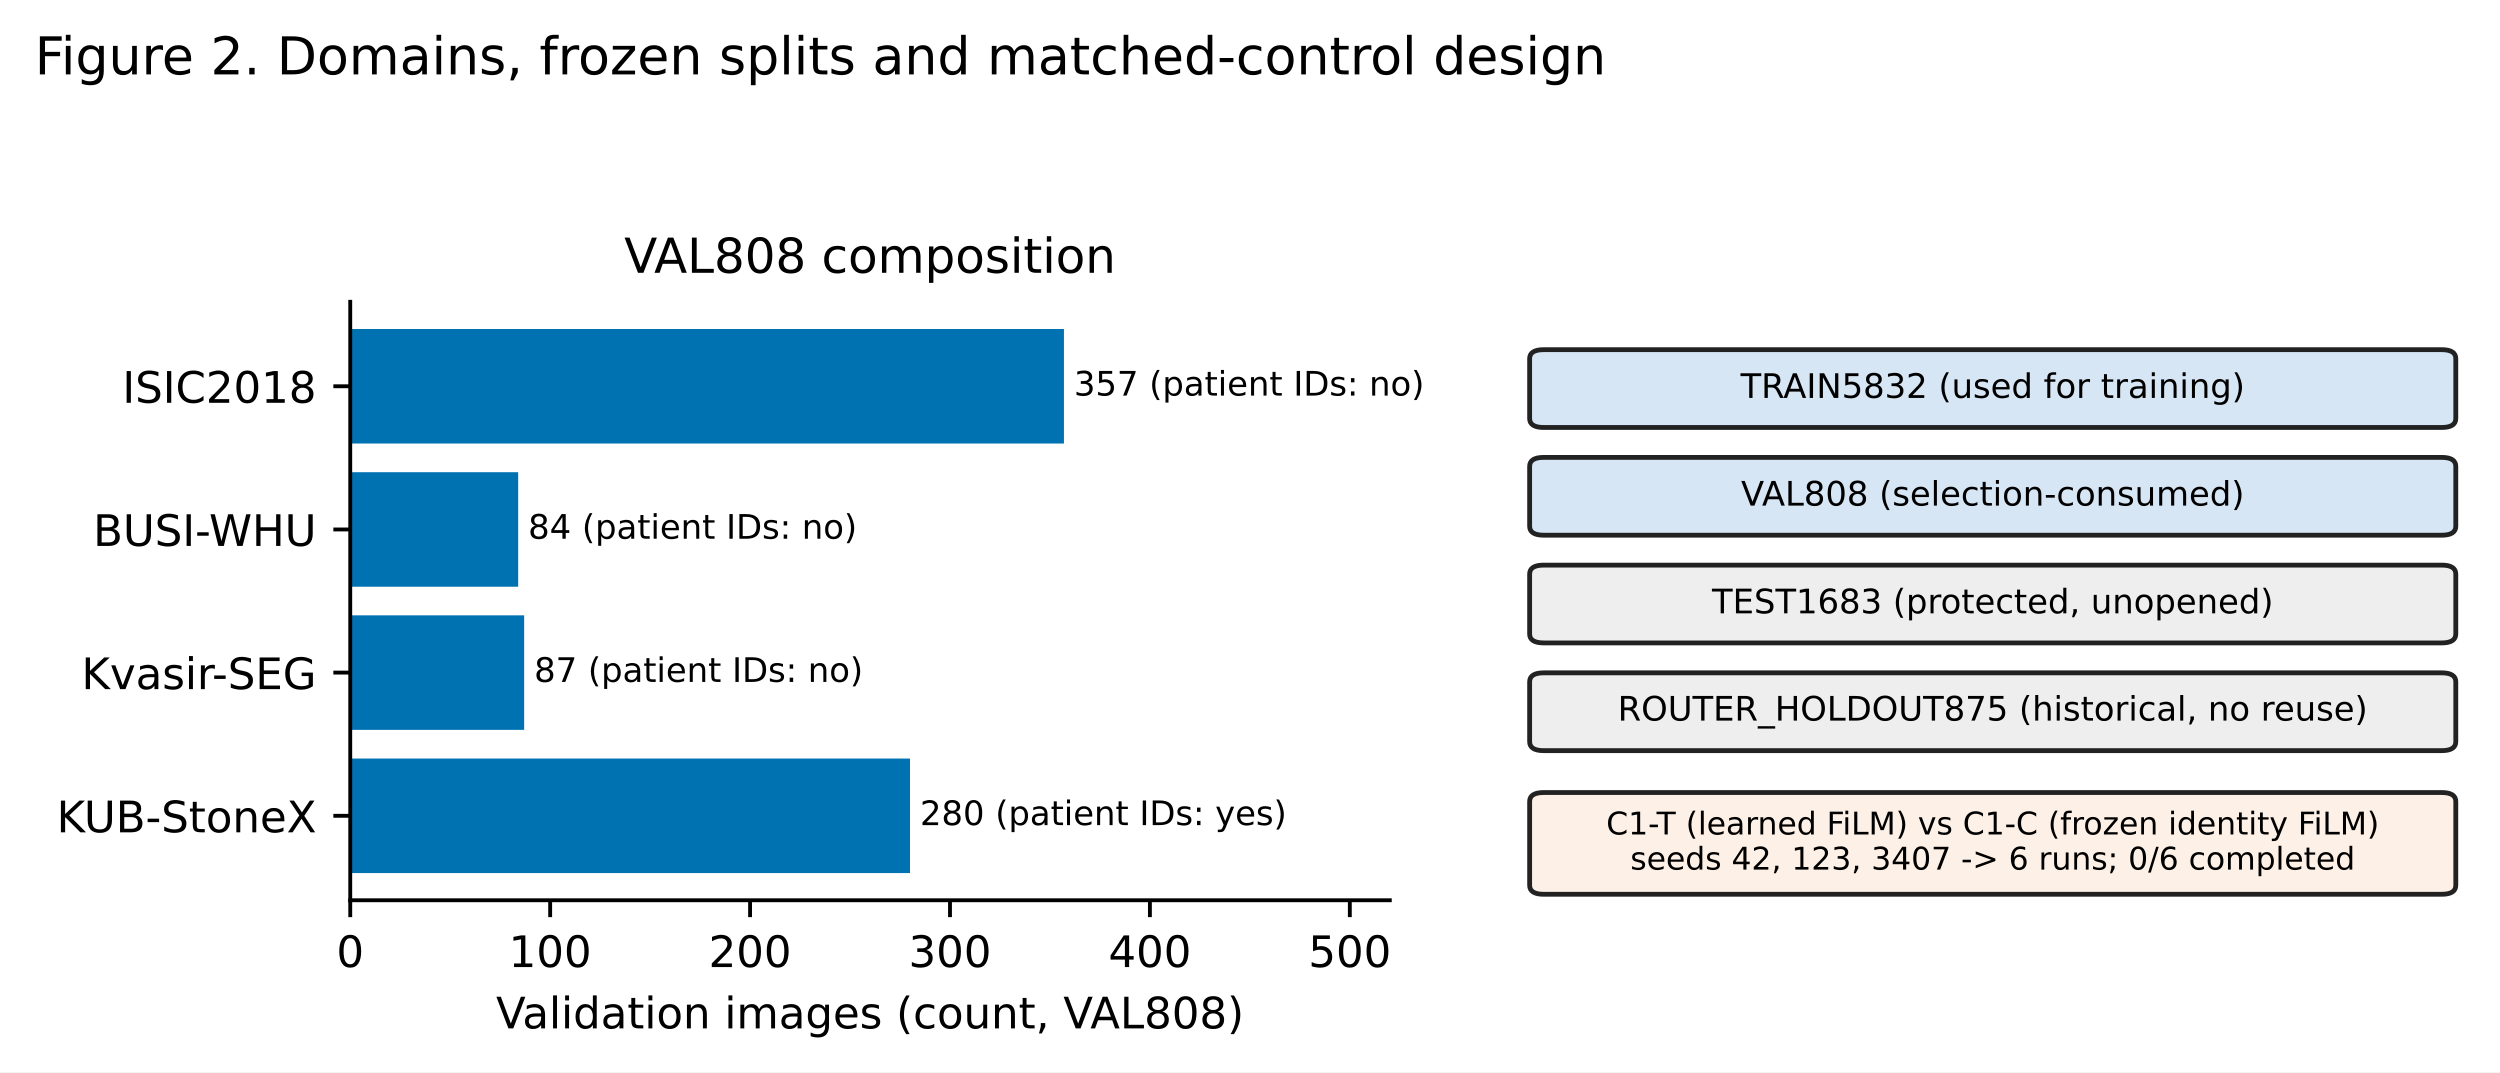
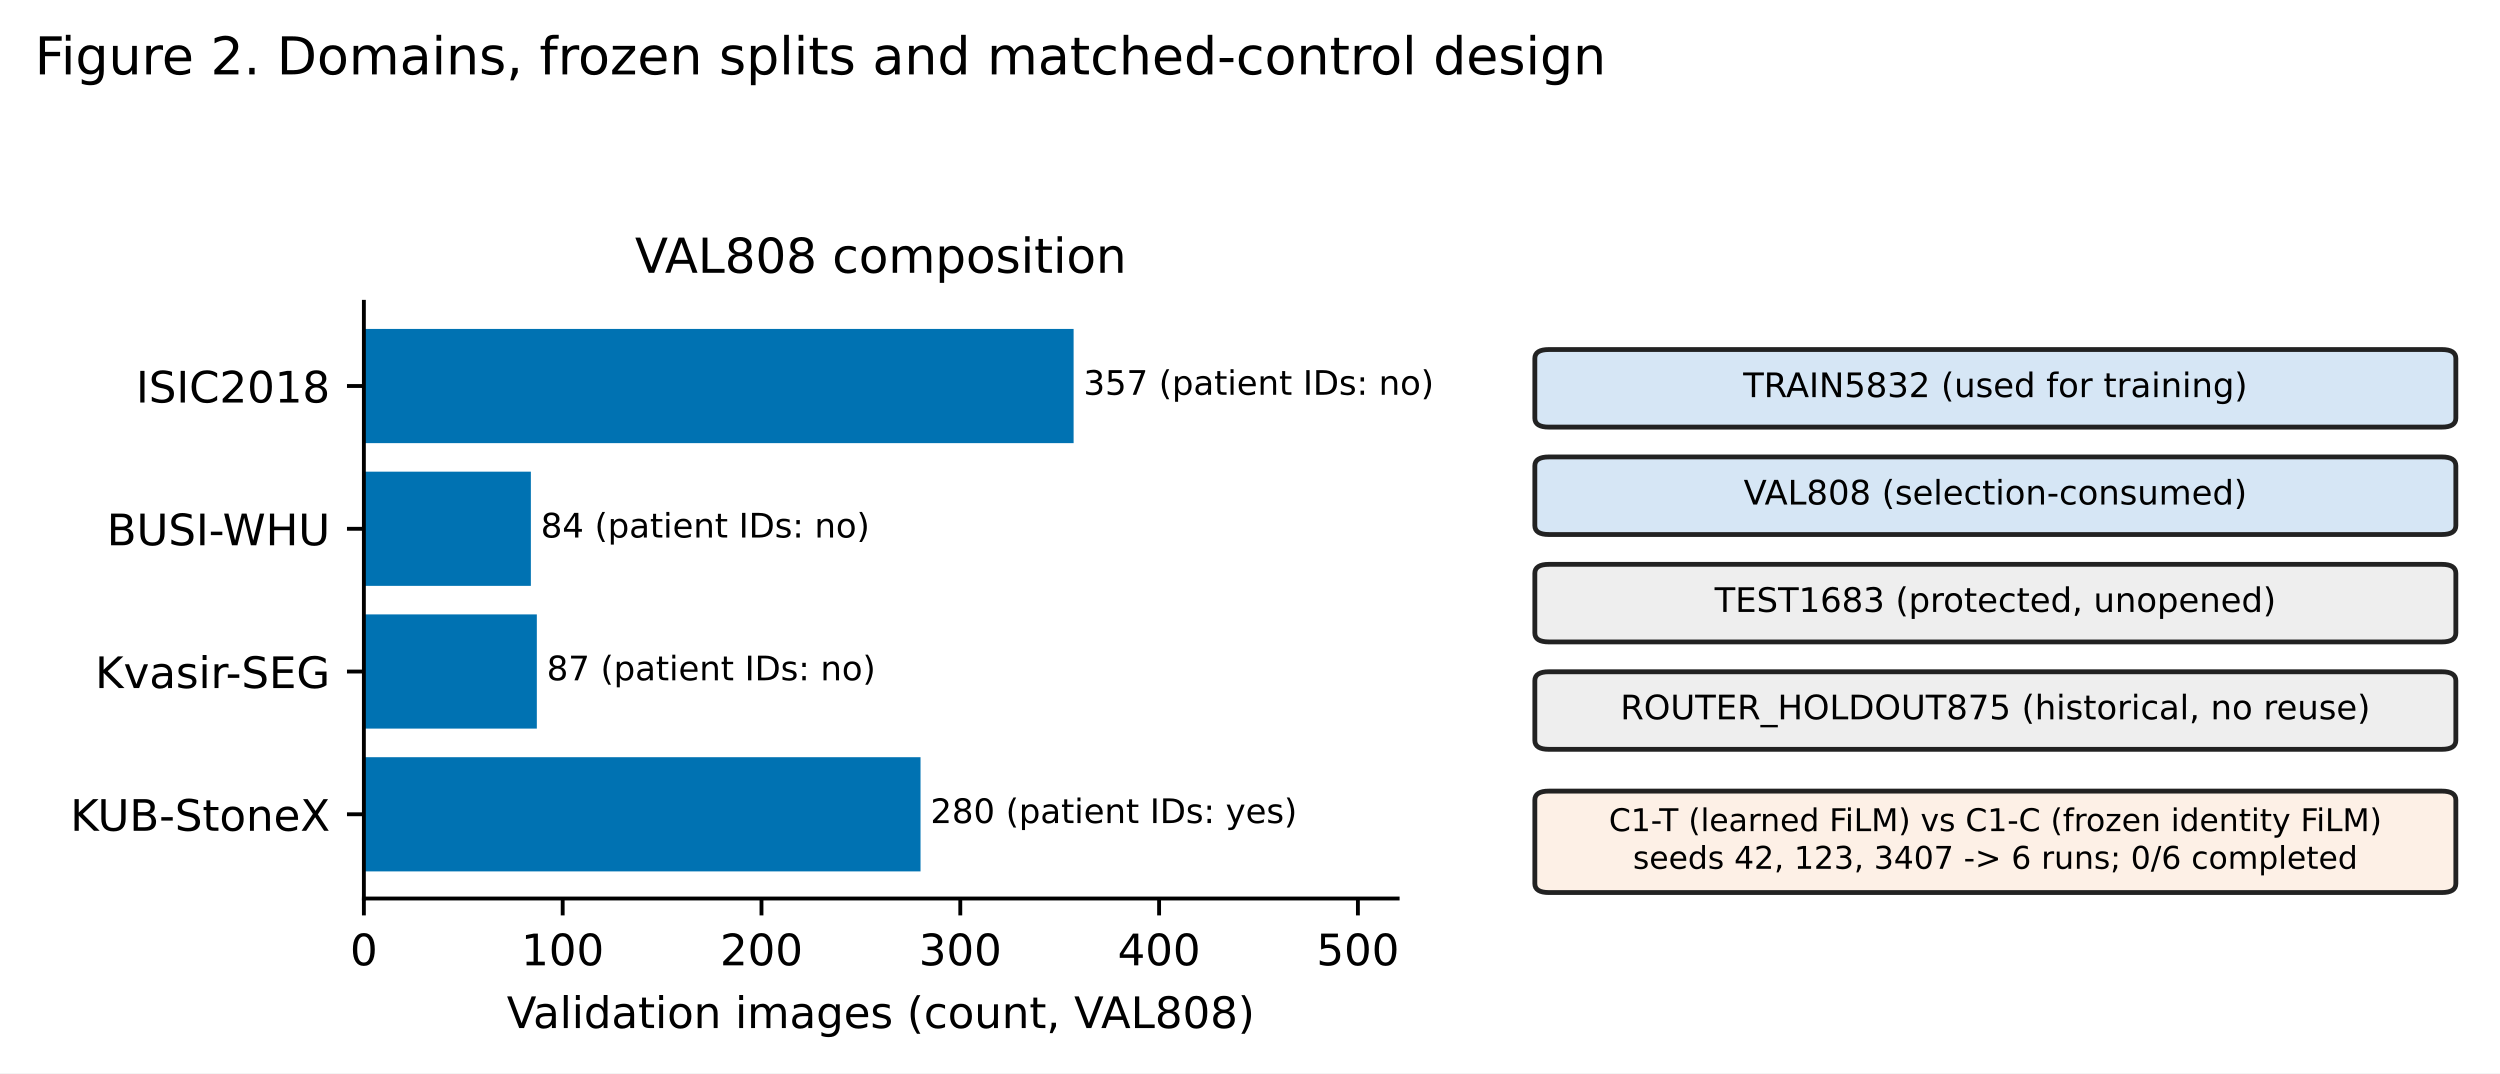
- <svg xmlns="http://www.w3.org/2000/svg" xmlns:xlink="http://www.w3.org/1999/xlink" width="517.896pt" height="222.117pt" viewBox="0 0 517.896 222.117" version="1.1">
+ <svg xmlns="http://www.w3.org/2000/svg" xmlns:xlink="http://www.w3.org/1999/xlink" width="517.896pt" height="222.335pt" viewBox="0 0 517.896 222.335" version="1.1">
  <defs>
    <style type="text/css">*{stroke-linejoin: round; stroke-linecap: butt}</style>
  </defs>
  <g id="figure_1">
    <g id="patch_1">
-       <path d="M 0 222.117 L 517.896 222.117 L 517.896 0 L 0 0 z " style="fill: #ffffff" />
+       <path d="M 0 222.335 L 517.896 222.335 L 517.896 -0 L 0 -0 z " style="fill: #ffffff" />
    </g>
    <g id="axes_1">
      <g id="patch_2">
-         <path d="M 72.556 186.496 L 287.91 186.496 L 287.91 62.52 L 72.556 62.52 z " style="fill: #ffffff" />
+         <path d="M 75.38 186.134 L 289.537 186.134 L 289.537 62.52 L 75.38 62.52 z " style="fill: #ffffff" />
      </g>
      <g id="patch_3">
-         <path d="M 72.556 180.861 L 188.516 180.861 L 188.516 157.133 L 72.556 157.133 z " clip-path="url(#p5a2915d33a)" style="fill: #0072b2" />
+         <path d="M 75.38 180.515 L 190.695 180.515 L 190.695 156.857 L 75.38 156.857 z " clip-path="url(#p3c0b76b995)" style="fill: #0072b2" />
      </g>
      <g id="patch_4">
-         <path d="M 72.556 151.201 L 108.586 151.201 L 108.586 127.474 L 72.556 127.474 z " clip-path="url(#p5a2915d33a)" style="fill: #0072b2" />
+         <path d="M 75.38 150.942 L 111.21 150.942 L 111.21 127.284 L 75.38 127.284 z " clip-path="url(#p3c0b76b995)" style="fill: #0072b2" />
      </g>
      <g id="patch_5">
-         <path d="M 72.556 121.542 L 107.344 121.542 L 107.344 97.815 L 72.556 97.815 z " clip-path="url(#p5a2915d33a)" style="fill: #0072b2" />
+         <path d="M 75.38 121.37 L 109.974 121.37 L 109.974 97.712 L 75.38 97.712 z " clip-path="url(#p3c0b76b995)" style="fill: #0072b2" />
      </g>
      <g id="patch_6">
-         <path d="M 72.556 91.883 L 220.405 91.883 L 220.405 68.155 L 72.556 68.155 z " clip-path="url(#p5a2915d33a)" style="fill: #0072b2" />
+         <path d="M 75.38 91.797 L 222.407 91.797 L 222.407 68.139 L 75.38 68.139 z " clip-path="url(#p3c0b76b995)" style="fill: #0072b2" />
      </g>
      <g id="matplotlib.axis_1">
        <g id="xtick_1">
          <g id="line2d_1">
            <defs>
              <path id="m636daeb919" d="M 0 0 L 0 3.5 " style="stroke: #000000; stroke-width: 0.8" />
            </defs>
            <g>
-               <use xlink:href="#m636daeb919" x="72.556" y="186.496" style="stroke: #000000; stroke-width: 0.8" />
+               <use xlink:href="#m636daeb919" x="75.38" y="186.134" style="stroke: #000000; stroke-width: 0.8" />
            </g>
          </g>
          <g id="text_1">
-             <text style="font-size: 9px; font-family: 'DejaVu Sans'; text-anchor: middle" x="72.556" y="200.335" transform="rotate(-0 72.556 200.3346)">0</text>
+             <text style="font-size: 9px; font-family: 'DejaVu Sans'; text-anchor: middle" x="75.38" y="199.972" transform="rotate(-0 75.37975 199.9718)">0</text>
          </g>
        </g>
        <g id="xtick_2">
          <g id="line2d_2">
            <g>
-               <use xlink:href="#m636daeb919" x="113.97" y="186.496" style="stroke: #000000; stroke-width: 0.8" />
+               <use xlink:href="#m636daeb919" x="116.564" y="186.134" style="stroke: #000000; stroke-width: 0.8" />
            </g>
          </g>
          <g id="text_2">
-             <text style="font-size: 9px; font-family: 'DejaVu Sans'; text-anchor: middle" x="113.97" y="200.335" transform="rotate(-0 113.9702 200.3346)">100</text>
+             <text style="font-size: 9px; font-family: 'DejaVu Sans'; text-anchor: middle" x="116.564" y="199.972" transform="rotate(-0 116.5639 199.9718)">100</text>
          </g>
        </g>
        <g id="xtick_3">
          <g id="line2d_3">
            <g>
-               <use xlink:href="#m636daeb919" x="155.384" y="186.496" style="stroke: #000000; stroke-width: 0.8" />
+               <use xlink:href="#m636daeb919" x="157.748" y="186.134" style="stroke: #000000; stroke-width: 0.8" />
            </g>
          </g>
          <g id="text_3">
-             <text style="font-size: 9px; font-family: 'DejaVu Sans'; text-anchor: middle" x="155.384" y="200.335" transform="rotate(-0 155.3844 200.3346)">200</text>
+             <text style="font-size: 9px; font-family: 'DejaVu Sans'; text-anchor: middle" x="157.748" y="199.972" transform="rotate(-0 157.7481 199.9718)">200</text>
          </g>
        </g>
        <g id="xtick_4">
          <g id="line2d_4">
            <g>
-               <use xlink:href="#m636daeb919" x="196.799" y="186.496" style="stroke: #000000; stroke-width: 0.8" />
+               <use xlink:href="#m636daeb919" x="198.932" y="186.134" style="stroke: #000000; stroke-width: 0.8" />
            </g>
          </g>
          <g id="text_4">
-             <text style="font-size: 9px; font-family: 'DejaVu Sans'; text-anchor: middle" x="196.799" y="200.335" transform="rotate(-0 196.7986 200.3346)">300</text>
+             <text style="font-size: 9px; font-family: 'DejaVu Sans'; text-anchor: middle" x="198.932" y="199.972" transform="rotate(-0 198.9322 199.9718)">300</text>
          </g>
        </g>
        <g id="xtick_5">
          <g id="line2d_5">
            <g>
-               <use xlink:href="#m636daeb919" x="238.213" y="186.496" style="stroke: #000000; stroke-width: 0.8" />
+               <use xlink:href="#m636daeb919" x="240.116" y="186.134" style="stroke: #000000; stroke-width: 0.8" />
            </g>
          </g>
          <g id="text_5">
-             <text style="font-size: 9px; font-family: 'DejaVu Sans'; text-anchor: middle" x="238.213" y="200.335" transform="rotate(-0 238.2128 200.3346)">400</text>
+             <text style="font-size: 9px; font-family: 'DejaVu Sans'; text-anchor: middle" x="240.116" y="199.972" transform="rotate(-0 240.1164 199.9718)">400</text>
          </g>
        </g>
        <g id="xtick_6">
          <g id="line2d_6">
            <g>
-               <use xlink:href="#m636daeb919" x="279.627" y="186.496" style="stroke: #000000; stroke-width: 0.8" />
+               <use xlink:href="#m636daeb919" x="281.301" y="186.134" style="stroke: #000000; stroke-width: 0.8" />
            </g>
          </g>
          <g id="text_6">
-             <text style="font-size: 9px; font-family: 'DejaVu Sans'; text-anchor: middle" x="279.627" y="200.335" transform="rotate(-0 279.627 200.3346)">500</text>
+             <text style="font-size: 9px; font-family: 'DejaVu Sans'; text-anchor: middle" x="281.301" y="199.972" transform="rotate(-0 281.3005 199.9718)">500</text>
          </g>
        </g>
        <g id="text_7">
-           <text style="font-size: 9px; font-family: 'DejaVu Sans'; text-anchor: middle" x="180.233" y="213.045" transform="rotate(-0 180.2329 213.0449)">Validation images (count, VAL808)</text>
+           <text style="font-size: 9px; font-family: 'DejaVu Sans'; text-anchor: middle" x="182.459" y="212.972" transform="rotate(-0 182.4586 212.9725)">Validation images (count, VAL808)</text>
        </g>
      </g>
      <g id="matplotlib.axis_2">
        <g id="ytick_1">
          <g id="line2d_7">
            <defs>
              <path id="ma7c0ddc737" d="M 0 0 L -3.5 0 " style="stroke: #000000; stroke-width: 0.8" />
            </defs>
            <g>
-               <use xlink:href="#ma7c0ddc737" x="72.556" y="168.997" style="stroke: #000000; stroke-width: 0.8" />
+               <use xlink:href="#ma7c0ddc737" x="75.38" y="168.686" style="stroke: #000000; stroke-width: 0.8" />
            </g>
          </g>
          <g id="text_8">
-             <text style="font-size: 9px; font-family: 'DejaVu Sans'; text-anchor: end" x="65.556" y="172.416" transform="rotate(-0 65.556 172.4163)">KUB-StoneX</text>
+             <text style="font-size: 9px; font-family: 'DejaVu Sans'; text-anchor: end" x="68.38" y="172.105" transform="rotate(-0 68.37975 172.1049)">KUB-StoneX</text>
          </g>
        </g>
        <g id="ytick_2">
          <g id="line2d_8">
            <g>
-               <use xlink:href="#ma7c0ddc737" x="72.556" y="139.338" style="stroke: #000000; stroke-width: 0.8" />
+               <use xlink:href="#ma7c0ddc737" x="75.38" y="139.113" style="stroke: #000000; stroke-width: 0.8" />
            </g>
          </g>
          <g id="text_9">
-             <text style="font-size: 9px; font-family: 'DejaVu Sans'; text-anchor: end" x="65.556" y="142.757" transform="rotate(-0 65.556 142.757)">Kvasir-SEG</text>
+             <text style="font-size: 9px; font-family: 'DejaVu Sans'; text-anchor: end" x="68.38" y="142.533" transform="rotate(-0 68.37975 142.5326)">Kvasir-SEG</text>
          </g>
        </g>
        <g id="ytick_3">
          <g id="line2d_9">
            <g>
-               <use xlink:href="#ma7c0ddc737" x="72.556" y="109.678" style="stroke: #000000; stroke-width: 0.8" />
+               <use xlink:href="#ma7c0ddc737" x="75.38" y="109.541" style="stroke: #000000; stroke-width: 0.8" />
            </g>
          </g>
          <g id="text_10">
-             <text style="font-size: 9px; font-family: 'DejaVu Sans'; text-anchor: end" x="65.556" y="113.098" transform="rotate(-0 65.556 113.0976)">BUSI-WHU</text>
+             <text style="font-size: 9px; font-family: 'DejaVu Sans'; text-anchor: end" x="68.38" y="112.96" transform="rotate(-0 68.37975 112.9595)">BUSI-WHU</text>
          </g>
        </g>
        <g id="ytick_4">
          <g id="line2d_10">
            <g>
-               <use xlink:href="#ma7c0ddc737" x="72.556" y="80.019" style="stroke: #000000; stroke-width: 0.8" />
+               <use xlink:href="#ma7c0ddc737" x="75.38" y="79.968" style="stroke: #000000; stroke-width: 0.8" />
            </g>
          </g>
          <g id="text_11">
-             <text style="font-size: 9px; font-family: 'DejaVu Sans'; text-anchor: end" x="65.556" y="83.438" transform="rotate(-0 65.556 83.4383)">ISIC2018</text>
+             <text style="font-size: 9px; font-family: 'DejaVu Sans'; text-anchor: end" x="68.38" y="83.387" transform="rotate(-0 68.37975 83.38684)">ISIC2018</text>
          </g>
        </g>
      </g>
      <g id="patch_7">
-         <path d="M 72.556 186.496 L 72.556 62.52 " style="fill: none; stroke: #000000; stroke-width: 0.8; stroke-linejoin: miter; stroke-linecap: square" />
+         <path d="M 75.38 186.134 L 75.38 62.52 " style="fill: none; stroke: #000000; stroke-width: 0.8; stroke-linejoin: miter; stroke-linecap: square" />
      </g>
      <g id="patch_8">
-         <path d="M 72.556 186.496 L 287.91 186.496 " style="fill: none; stroke: #000000; stroke-width: 0.8; stroke-linejoin: miter; stroke-linecap: square" />
+         <path d="M 75.38 186.134 L 289.537 186.134 " style="fill: none; stroke: #000000; stroke-width: 0.8; stroke-linejoin: miter; stroke-linecap: square" />
      </g>
      <g id="text_12">
-         <text style="font-size: 7px; font-family: 'DejaVu Sans'; text-anchor: start" x="190.586" y="170.929" transform="rotate(-0 190.5865 170.9286)">280  (patient IDs: yes)</text>
+         <text style="font-size: 7px; font-family: 'DejaVu Sans'; text-anchor: start" x="192.755" y="170.505" transform="rotate(-0 192.7546 170.5046)">280  (patient IDs: yes)</text>
      </g>
      <g id="text_13">
-         <text style="font-size: 7px; font-family: 'DejaVu Sans'; text-anchor: start" x="110.657" y="141.269" transform="rotate(-0 110.6571 141.2692)">87  (patient IDs: no)</text>
+         <text style="font-size: 7px; font-family: 'DejaVu Sans'; text-anchor: start" x="113.269" y="140.932" transform="rotate(-0 113.2692 140.9319)">87  (patient IDs: no)</text>
      </g>
      <g id="text_14">
-         <text style="font-size: 7px; font-family: 'DejaVu Sans'; text-anchor: start" x="109.415" y="111.61" transform="rotate(-0 109.4146 111.6099)">84  (patient IDs: no)</text>
+         <text style="font-size: 7px; font-family: 'DejaVu Sans'; text-anchor: start" x="112.034" y="111.359" transform="rotate(-0 112.0336 111.3592)">84  (patient IDs: no)</text>
      </g>
      <g id="text_15">
-         <text style="font-size: 7px; font-family: 'DejaVu Sans'; text-anchor: start" x="222.475" y="81.951" transform="rotate(-0 222.4754 81.95057)">357  (patient IDs: no)</text>
+         <text style="font-size: 7px; font-family: 'DejaVu Sans'; text-anchor: start" x="224.466" y="81.787" transform="rotate(-0 224.4664 81.78653)">357  (patient IDs: no)</text>
      </g>
      <g id="text_16">
-         <text style="font-size: 10px; font-family: 'DejaVu Sans'; text-anchor: middle" x="180.233" y="56.52" transform="rotate(-0 180.2329 56.52)">VAL808 composition</text>
+         <text style="font-size: 10px; font-family: 'DejaVu Sans'; text-anchor: middle" x="182.459" y="56.52" transform="rotate(-0 182.4586 56.52)">VAL808 composition</text>
      </g>
    </g>
    <g id="axes_2">
      <g id="patch_9">
-         <path d="M 319.814 88.555 L 505.802 88.555 Q 508.738 88.555 508.738 86.695 L 508.738 74.298 Q 508.738 72.438 505.802 72.438 L 319.814 72.438 Q 316.878 72.438 316.878 74.298 L 316.878 86.695 Q 316.878 88.555 319.814 88.555 z " clip-path="url(#pc66efe2c8e)" style="fill: #d6e6f5; stroke: #222222; stroke-linejoin: miter" />
+         <path d="M 320.874 88.479 L 505.829 88.479 Q 508.749 88.479 508.749 86.625 L 508.749 74.263 Q 508.749 72.409 505.829 72.409 L 320.874 72.409 Q 317.954 72.409 317.954 74.263 L 317.954 86.625 Q 317.954 88.479 320.874 88.479 z " clip-path="url(#pe7bcc20325)" style="fill: #d6e6f5; stroke: #222222; stroke-linejoin: miter" />
      </g>
      <g id="patch_10">
-         <path d="M 319.814 110.871 L 505.802 110.871 Q 508.738 110.871 508.738 109.011 L 508.738 96.613 Q 508.738 94.754 505.802 94.754 L 319.814 94.754 Q 316.878 94.754 316.878 96.613 L 316.878 109.011 Q 316.878 110.871 319.814 110.871 z " clip-path="url(#pc66efe2c8e)" style="fill: #d6e6f5; stroke: #222222; stroke-linejoin: miter" />
+         <path d="M 320.874 110.729 L 505.829 110.729 Q 508.749 110.729 508.749 108.875 L 508.749 96.514 Q 508.749 94.66 505.829 94.66 L 320.874 94.66 Q 317.954 94.66 317.954 96.514 L 317.954 108.875 Q 317.954 110.729 320.874 110.729 z " clip-path="url(#pe7bcc20325)" style="fill: #d6e6f5; stroke: #222222; stroke-linejoin: miter" />
      </g>
      <g id="patch_11">
-         <path d="M 319.814 133.186 L 505.802 133.186 Q 508.738 133.186 508.738 131.327 L 508.738 118.929 Q 508.738 117.069 505.802 117.069 L 319.814 117.069 Q 316.878 117.069 316.878 118.929 L 316.878 131.327 Q 316.878 133.186 319.814 133.186 z " clip-path="url(#pc66efe2c8e)" style="fill: #eeeeee; stroke: #222222; stroke-linejoin: miter" />
+         <path d="M 320.874 132.98 L 505.829 132.98 Q 508.749 132.98 508.749 131.126 L 508.749 118.764 Q 508.749 116.91 505.829 116.91 L 320.874 116.91 Q 317.954 116.91 317.954 118.764 L 317.954 131.126 Q 317.954 132.98 320.874 132.98 z " clip-path="url(#pe7bcc20325)" style="fill: #eeeeee; stroke: #222222; stroke-linejoin: miter" />
      </g>
      <g id="patch_12">
-         <path d="M 319.814 155.502 L 505.802 155.502 Q 508.738 155.502 508.738 153.642 L 508.738 141.245 Q 508.738 139.385 505.802 139.385 L 319.814 139.385 Q 316.878 139.385 316.878 141.245 L 316.878 153.642 Q 316.878 155.502 319.814 155.502 z " clip-path="url(#pc66efe2c8e)" style="fill: #eeeeee; stroke: #222222; stroke-linejoin: miter" />
+         <path d="M 320.874 155.23 L 505.829 155.23 Q 508.749 155.23 508.749 153.376 L 508.749 141.015 Q 508.749 139.161 505.829 139.161 L 320.874 139.161 Q 317.954 139.161 317.954 141.015 L 317.954 153.376 Q 317.954 155.23 320.874 155.23 z " clip-path="url(#pe7bcc20325)" style="fill: #eeeeee; stroke: #222222; stroke-linejoin: miter" />
      </g>
      <g id="patch_13">
-         <path d="M 319.814 185.256 L 505.802 185.256 Q 508.738 185.256 508.738 183.397 L 508.738 166.04 Q 508.738 164.18 505.802 164.18 L 319.814 164.18 Q 316.878 164.18 316.878 166.04 L 316.878 183.397 Q 316.878 185.256 319.814 185.256 z " clip-path="url(#pc66efe2c8e)" style="fill: #fdf0e6; stroke: #222222; stroke-linejoin: miter" />
+         <path d="M 320.874 184.898 L 505.829 184.898 Q 508.749 184.898 508.749 183.044 L 508.749 165.738 Q 508.749 163.883 505.829 163.883 L 320.874 163.883 Q 317.954 163.883 317.954 165.738 L 317.954 183.044 Q 317.954 184.898 320.874 184.898 z " clip-path="url(#pe7bcc20325)" style="fill: #fdf0e6; stroke: #222222; stroke-linejoin: miter" />
      </g>
      <g id="text_17">
-         <text style="font-size: 7px; font-family: 'DejaVu Sans'; text-anchor: middle" x="412.808" y="82.428" transform="rotate(-0 412.8079 82.42808)">TRAIN5832 (used for training)</text>
+         <text style="font-size: 7px; font-family: 'DejaVu Sans'; text-anchor: middle" x="413.352" y="82.263" transform="rotate(-0 413.3516 82.26265)">TRAIN5832 (used for training)</text>
      </g>
      <g id="text_18">
-         <text style="font-size: 7px; font-family: 'DejaVu Sans'; text-anchor: middle" x="412.808" y="104.744" transform="rotate(-0 412.8079 104.7438)">VAL808 (selection-consumed)</text>
+         <text style="font-size: 7px; font-family: 'DejaVu Sans'; text-anchor: middle" x="413.352" y="104.513" transform="rotate(-0 413.3516 104.5131)">VAL808 (selection-consumed)</text>
      </g>
      <g id="text_19">
-         <text style="font-size: 7px; font-family: 'DejaVu Sans'; text-anchor: middle" x="412.808" y="127.059" transform="rotate(-0 412.8079 127.0594)">TEST1683 (protected, unopened)</text>
+         <text style="font-size: 7px; font-family: 'DejaVu Sans'; text-anchor: middle" x="413.352" y="126.764" transform="rotate(-0 413.3516 126.7636)">TEST1683 (protected, unopened)</text>
      </g>
      <g id="text_20">
-         <text style="font-size: 7px; font-family: 'DejaVu Sans'; text-anchor: middle" x="412.808" y="149.278" transform="rotate(-0 412.8079 149.2778)">ROUTER_HOLDOUT875 (historical, no reuse)</text>
+         <text style="font-size: 7px; font-family: 'DejaVu Sans'; text-anchor: middle" x="413.352" y="149.014" transform="rotate(-0 413.3516 149.0141)">ROUTER_HOLDOUT875 (historical, no reuse)</text>
      </g>
      <g id="text_21">
-         <text style="font-size: 6.5px; font-family: 'DejaVu Sans'" transform="translate(332.7512 172.8726)">C1-T (learned FiLM) vs C1-C (frozen identity FiLM)</text>
-         <text style="font-size: 6.5px; font-family: 'DejaVu Sans'" transform="translate(337.738 180.1512)">seeds 42, 123, 3407 -&gt; 6 runs; 0/6 completed</text>
+         <text style="font-size: 6.5px; font-family: 'DejaVu Sans'" transform="translate(333.297 172.1784)">C1-T (learned FiLM) vs C1-C (frozen identity FiLM)</text>
+         <text style="font-size: 6.5px; font-family: 'DejaVu Sans'" transform="translate(338.2817 179.9802)">seeds 42, 123, 3407 -&gt; 6 runs; 0/6 completed</text>
      </g>
    </g>
    <g id="text_22">
      <text style="font-size: 10.8px; font-family: 'DejaVu Sans'; text-anchor: start" x="7.2" y="15.406" transform="rotate(-0 7.2 15.40631)">Figure 2. Domains, frozen splits and matched-control design</text>
    </g>
  </g>
  <defs>
-     <clipPath id="p5a2915d33a">
-       <rect x="72.556" y="62.52" width="215.354" height="123.976" />
+     <clipPath id="p3c0b76b995">
+       <rect x="75.38" y="62.52" width="214.158" height="123.614" />
    </clipPath>
-     <clipPath id="pc66efe2c8e">
-       <rect x="314.92" y="62.52" width="195.776" height="123.976" />
+     <clipPath id="pe7bcc20325">
+       <rect x="316.007" y="62.52" width="194.689" height="123.614" />
    </clipPath>
  </defs>
</svg>
